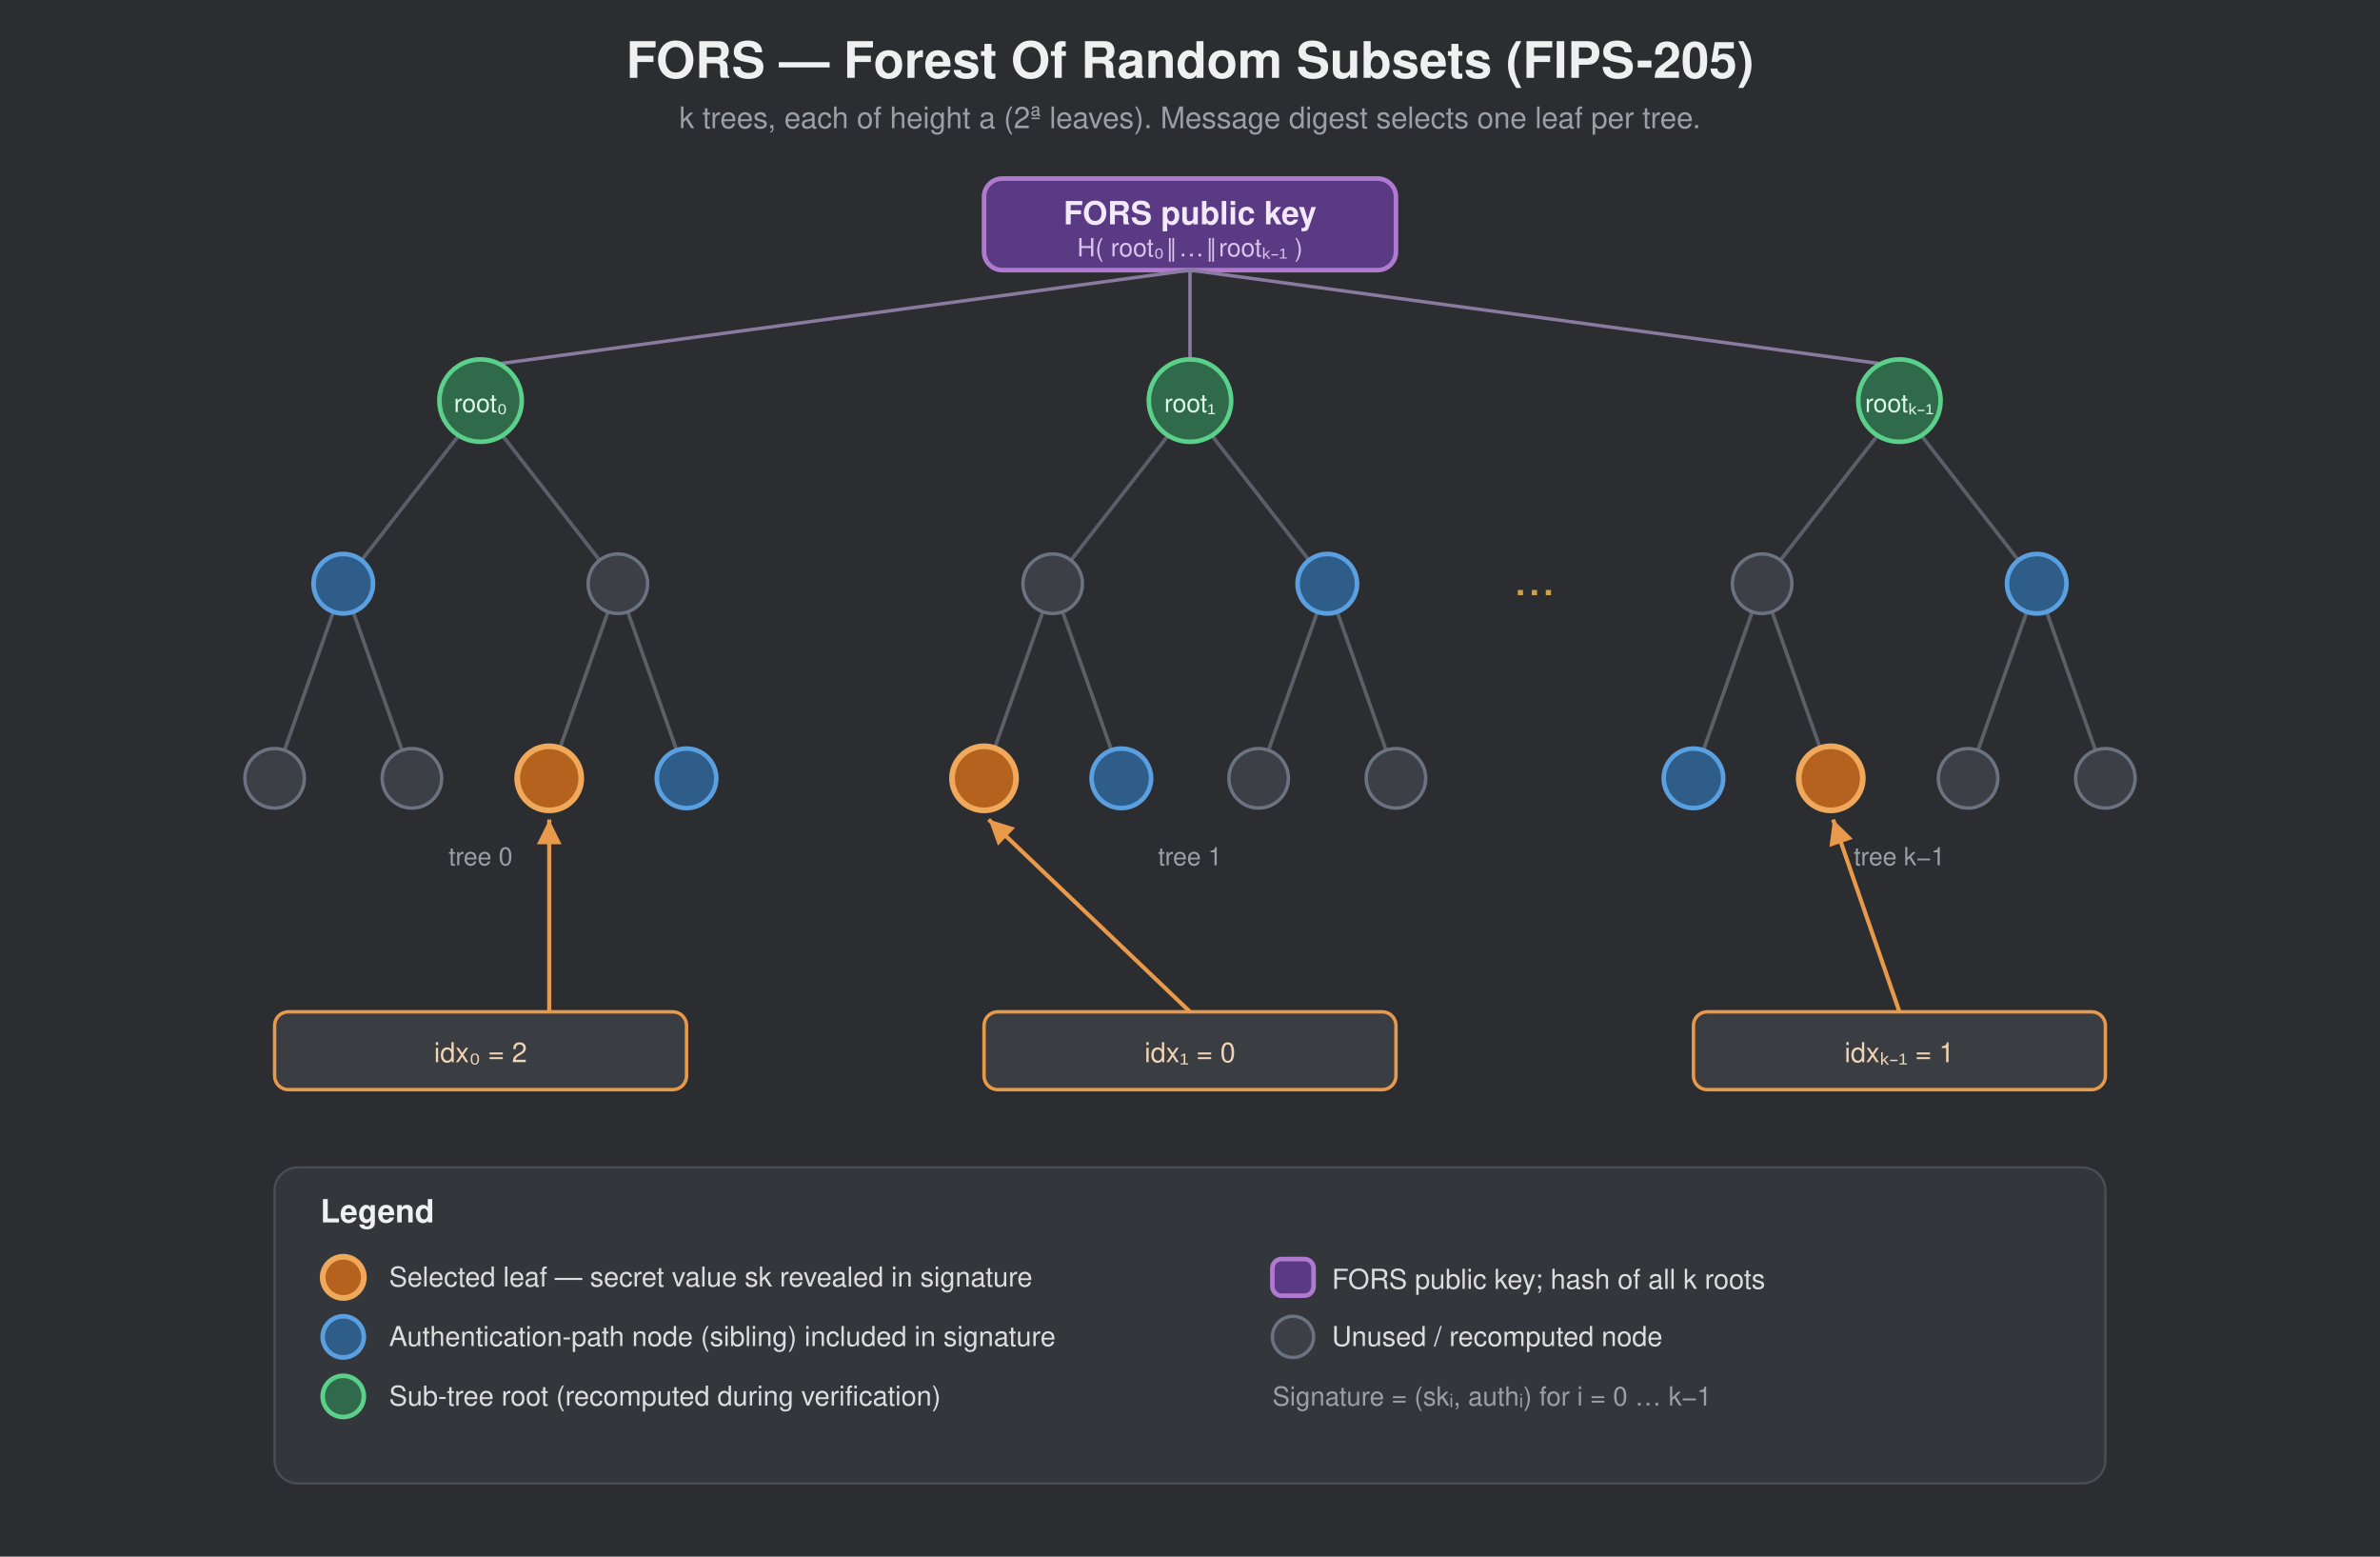
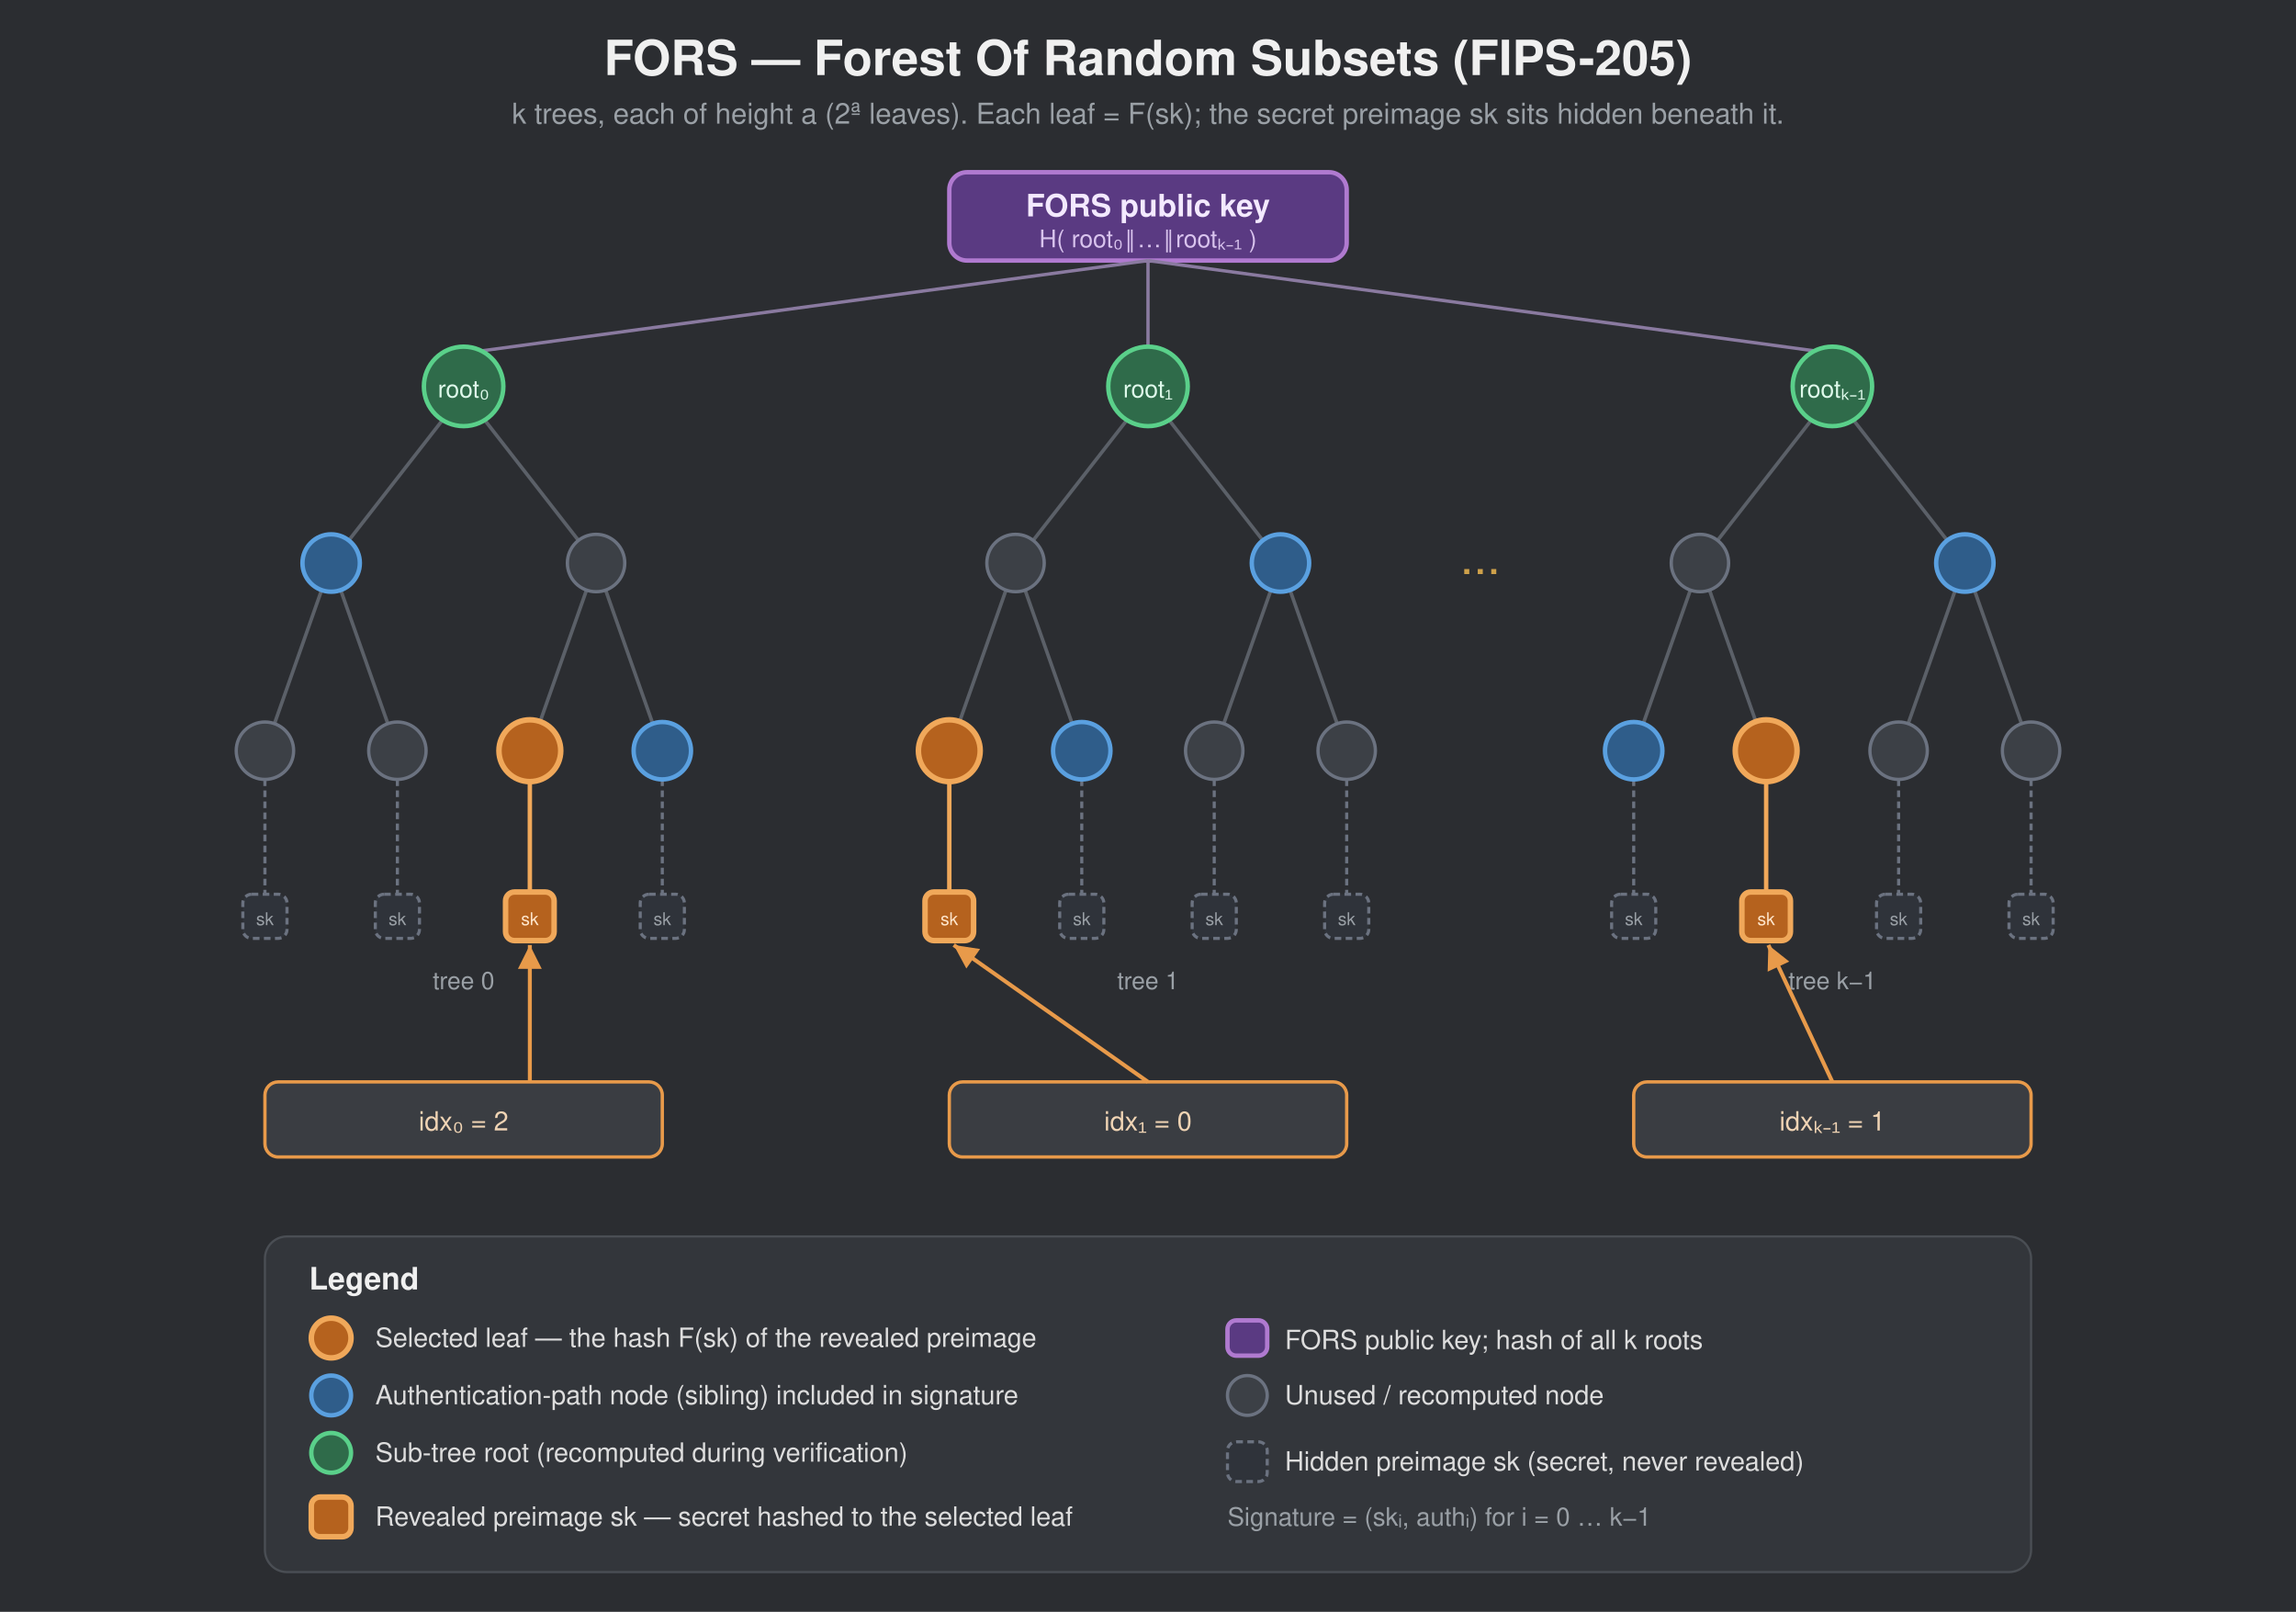
- <svg xmlns="http://www.w3.org/2000/svg" viewBox="0 0 1040 680" font-family="Segoe UI, Helvetica, Arial, sans-serif">
-   <rect x="0" y="0" width="1040" height="680" fill="#2b2d31" />
+ <svg xmlns="http://www.w3.org/2000/svg" viewBox="0 0 1040 730" font-family="Segoe UI, Helvetica, Arial, sans-serif">
+   <rect x="0" y="0" width="1040" height="730" fill="#2b2d31" />
  <defs>
    <marker id="arrow" markerWidth="9" markerHeight="9" refX="6" refY="3" orient="auto">
      <path d="M0,0 L6,3 L0,6 Z" fill="#e89a4a" />
    </marker>
  </defs>
  <text x="520" y="34" fill="#f0f0f0" font-size="22" font-weight="600" text-anchor="middle">FORS — Forest Of Random Subsets (FIPS-205)</text>
-   <text x="520" y="56" fill="#9aa0a6" font-size="13" text-anchor="middle">k trees, each of height a (2ª leaves). Message digest selects one leaf per tree.</text>
+   <text x="520" y="56" fill="#9aa0a6" font-size="13" text-anchor="middle">k trees, each of height a (2ª leaves). Each leaf = F(sk); the secret preimage sk sits hidden beneath it.</text>
  <rect x="430" y="78" width="180" height="40" rx="8" fill="#5a3a82" stroke="#b07ad0" stroke-width="2" />
  <text x="520" y="98" fill="#f3e9ff" font-size="14" font-weight="600" text-anchor="middle">FORS public key</text>
  <text x="520" y="112" fill="#d9c4ee" font-size="11" text-anchor="middle">H( root₀‖…‖rootₖ₋₁ )</text>
  <line x1="520" y1="118" x2="210" y2="160" stroke="#8a7aa0" stroke-width="1.5" />
  <line x1="520" y1="118" x2="520" y2="160" stroke="#8a7aa0" stroke-width="1.5" />
  <line x1="520" y1="118" x2="830" y2="160" stroke="#8a7aa0" stroke-width="1.5" />
  <g stroke="#5b6068" stroke-width="1.6">
    <line x1="210" y1="178" x2="150" y2="255" />
    <line x1="210" y1="178" x2="270" y2="255" />
    <line x1="150" y1="255" x2="120" y2="340" />
    <line x1="150" y1="255" x2="180" y2="340" />
    <line x1="270" y1="255" x2="240" y2="340" />
    <line x1="270" y1="255" x2="300" y2="340" />
    <line x1="520" y1="178" x2="460" y2="255" />
    <line x1="520" y1="178" x2="580" y2="255" />
    <line x1="460" y1="255" x2="430" y2="340" />
    <line x1="460" y1="255" x2="490" y2="340" />
    <line x1="580" y1="255" x2="550" y2="340" />
    <line x1="580" y1="255" x2="610" y2="340" />
    <line x1="830" y1="178" x2="770" y2="255" />
    <line x1="830" y1="178" x2="890" y2="255" />
    <line x1="770" y1="255" x2="740" y2="340" />
    <line x1="770" y1="255" x2="800" y2="340" />
    <line x1="890" y1="255" x2="860" y2="340" />
    <line x1="890" y1="255" x2="920" y2="340" />
+   </g>
+   <g>
+     <line x1="120" y1="353" x2="120" y2="405" stroke="#6b7280" stroke-width="1.4" stroke-dasharray="3 2" />
+     <line x1="180" y1="353" x2="180" y2="405" stroke="#6b7280" stroke-width="1.4" stroke-dasharray="3 2" />
+     <line x1="240" y1="354" x2="240" y2="405" stroke="#f0a85a" stroke-width="2" />
+     <line x1="300" y1="353" x2="300" y2="405" stroke="#6b7280" stroke-width="1.4" stroke-dasharray="3 2" />
+     <line x1="430" y1="354" x2="430" y2="405" stroke="#f0a85a" stroke-width="2" />
+     <line x1="490" y1="353" x2="490" y2="405" stroke="#6b7280" stroke-width="1.4" stroke-dasharray="3 2" />
+     <line x1="550" y1="353" x2="550" y2="405" stroke="#6b7280" stroke-width="1.4" stroke-dasharray="3 2" />
+     <line x1="610" y1="353" x2="610" y2="405" stroke="#6b7280" stroke-width="1.4" stroke-dasharray="3 2" />
+     <line x1="740" y1="353" x2="740" y2="405" stroke="#6b7280" stroke-width="1.4" stroke-dasharray="3 2" />
+     <line x1="800" y1="354" x2="800" y2="405" stroke="#f0a85a" stroke-width="2" />
+     <line x1="860" y1="353" x2="860" y2="405" stroke="#6b7280" stroke-width="1.4" stroke-dasharray="3 2" />
+     <line x1="920" y1="353" x2="920" y2="405" stroke="#6b7280" stroke-width="1.4" stroke-dasharray="3 2" />
  </g>
  <g>
    <circle cx="210" cy="175" r="18" fill="#2f6b4a" stroke="#5ad08a" stroke-width="2" />
    <circle cx="520" cy="175" r="18" fill="#2f6b4a" stroke="#5ad08a" stroke-width="2" />
    <circle cx="830" cy="175" r="18" fill="#2f6b4a" stroke="#5ad08a" stroke-width="2" />
    <text x="210" y="180" fill="#dffaeb" font-size="11" text-anchor="middle">root₀</text>
    <text x="520" y="180" fill="#dffaeb" font-size="11" text-anchor="middle">root₁</text>
    <text x="830" y="180" fill="#dffaeb" font-size="11" text-anchor="middle">rootₖ₋₁</text>
  </g>
  <g font-size="9" text-anchor="middle">
    <circle cx="150" cy="255" r="13" fill="#2f5d8a" stroke="#5aa0e0" stroke-width="2" />
    <circle cx="270" cy="255" r="13" fill="#3c4046" stroke="#6b7280" stroke-width="1.5" />
    <circle cx="460" cy="255" r="13" fill="#3c4046" stroke="#6b7280" stroke-width="1.5" />
    <circle cx="580" cy="255" r="13" fill="#2f5d8a" stroke="#5aa0e0" stroke-width="2" />
    <circle cx="770" cy="255" r="13" fill="#3c4046" stroke="#6b7280" stroke-width="1.5" />
    <circle cx="890" cy="255" r="13" fill="#2f5d8a" stroke="#5aa0e0" stroke-width="2" />
  </g>
  <g>
    <circle cx="120" cy="340" r="13" fill="#3c4046" stroke="#6b7280" stroke-width="1.5" />
    <circle cx="180" cy="340" r="13" fill="#3c4046" stroke="#6b7280" stroke-width="1.5" />
    <circle cx="240" cy="340" r="14" fill="#b5621e" stroke="#f0a85a" stroke-width="2.5" />
    <circle cx="300" cy="340" r="13" fill="#2f5d8a" stroke="#5aa0e0" stroke-width="2" />
    <circle cx="430" cy="340" r="14" fill="#b5621e" stroke="#f0a85a" stroke-width="2.5" />
    <circle cx="490" cy="340" r="13" fill="#2f5d8a" stroke="#5aa0e0" stroke-width="2" />
    <circle cx="550" cy="340" r="13" fill="#3c4046" stroke="#6b7280" stroke-width="1.5" />
    <circle cx="610" cy="340" r="13" fill="#3c4046" stroke="#6b7280" stroke-width="1.5" />
    <circle cx="740" cy="340" r="13" fill="#2f5d8a" stroke="#5aa0e0" stroke-width="2" />
    <circle cx="800" cy="340" r="14" fill="#b5621e" stroke="#f0a85a" stroke-width="2.5" />
    <circle cx="860" cy="340" r="13" fill="#3c4046" stroke="#6b7280" stroke-width="1.5" />
    <circle cx="920" cy="340" r="13" fill="#3c4046" stroke="#6b7280" stroke-width="1.5" />
  </g>
-   <text x="210" y="378" fill="#9aa0a6" font-size="11" text-anchor="middle">tree 0</text>
-   <text x="520" y="378" fill="#9aa0a6" font-size="11" text-anchor="middle">tree 1</text>
-   <text x="830" y="378" fill="#9aa0a6" font-size="11" text-anchor="middle">tree k−1</text>
+   <g font-size="8" text-anchor="middle">
+     <rect x="110" y="405" width="20" height="20" rx="4" fill="#2f333a" stroke="#6b7280" stroke-width="1.4" stroke-dasharray="3 2" />
+     <rect x="170" y="405" width="20" height="20" rx="4" fill="#2f333a" stroke="#6b7280" stroke-width="1.4" stroke-dasharray="3 2" />
+     <rect x="229" y="404" width="22" height="22" rx="4" fill="#b5621e" stroke="#f0a85a" stroke-width="2.5" />
+     <rect x="290" y="405" width="20" height="20" rx="4" fill="#2f333a" stroke="#6b7280" stroke-width="1.4" stroke-dasharray="3 2" />
+     <rect x="419" y="404" width="22" height="22" rx="4" fill="#b5621e" stroke="#f0a85a" stroke-width="2.5" />
+     <rect x="480" y="405" width="20" height="20" rx="4" fill="#2f333a" stroke="#6b7280" stroke-width="1.4" stroke-dasharray="3 2" />
+     <rect x="540" y="405" width="20" height="20" rx="4" fill="#2f333a" stroke="#6b7280" stroke-width="1.4" stroke-dasharray="3 2" />
+     <rect x="600" y="405" width="20" height="20" rx="4" fill="#2f333a" stroke="#6b7280" stroke-width="1.4" stroke-dasharray="3 2" />
+     <rect x="730" y="405" width="20" height="20" rx="4" fill="#2f333a" stroke="#6b7280" stroke-width="1.4" stroke-dasharray="3 2" />
+     <rect x="789" y="404" width="22" height="22" rx="4" fill="#b5621e" stroke="#f0a85a" stroke-width="2.5" />
+     <rect x="850" y="405" width="20" height="20" rx="4" fill="#2f333a" stroke="#6b7280" stroke-width="1.4" stroke-dasharray="3 2" />
+     <rect x="910" y="405" width="20" height="20" rx="4" fill="#2f333a" stroke="#6b7280" stroke-width="1.4" stroke-dasharray="3 2" />
+     <text x="120" y="419" fill="#9aa0a6">sk</text>
+     <text x="180" y="419" fill="#9aa0a6">sk</text>
+     <text x="240" y="419" fill="#ffe6cc">sk</text>
+     <text x="300" y="419" fill="#9aa0a6">sk</text>
+     <text x="430" y="419" fill="#ffe6cc">sk</text>
+     <text x="490" y="419" fill="#9aa0a6">sk</text>
+     <text x="550" y="419" fill="#9aa0a6">sk</text>
+     <text x="610" y="419" fill="#9aa0a6">sk</text>
+     <text x="740" y="419" fill="#9aa0a6">sk</text>
+     <text x="800" y="419" fill="#ffe6cc">sk</text>
+     <text x="860" y="419" fill="#9aa0a6">sk</text>
+     <text x="920" y="419" fill="#9aa0a6">sk</text>
+   </g>
+   <text x="210" y="448" fill="#9aa0a6" font-size="11" text-anchor="middle">tree 0</text>
+   <text x="520" y="448" fill="#9aa0a6" font-size="11" text-anchor="middle">tree 1</text>
+   <text x="830" y="448" fill="#9aa0a6" font-size="11" text-anchor="middle">tree k−1</text>
  <text x="670" y="265" fill="#cfa14a" font-size="22" text-anchor="middle">···</text>
  <g>
-     <rect x="120" y="442" width="180" height="34" rx="6" fill="#3a3d42" stroke="#e89a4a" stroke-width="1.5" />
-     <rect x="430" y="442" width="180" height="34" rx="6" fill="#3a3d42" stroke="#e89a4a" stroke-width="1.5" />
-     <rect x="740" y="442" width="180" height="34" rx="6" fill="#3a3d42" stroke="#e89a4a" stroke-width="1.5" />
-     <text x="210" y="464" fill="#f0d4b4" font-size="12" text-anchor="middle">idx₀ = 2</text>
-     <text x="520" y="464" fill="#f0d4b4" font-size="12" text-anchor="middle">idx₁ = 0</text>
-     <text x="830" y="464" fill="#f0d4b4" font-size="12" text-anchor="middle">idxₖ₋₁ = 1</text>
+     <rect x="120" y="490" width="180" height="34" rx="6" fill="#3a3d42" stroke="#e89a4a" stroke-width="1.5" />
+     <rect x="430" y="490" width="180" height="34" rx="6" fill="#3a3d42" stroke="#e89a4a" stroke-width="1.5" />
+     <rect x="740" y="490" width="180" height="34" rx="6" fill="#3a3d42" stroke="#e89a4a" stroke-width="1.5" />
+     <text x="210" y="512" fill="#f0d4b4" font-size="12" text-anchor="middle">idx₀ = 2</text>
+     <text x="520" y="512" fill="#f0d4b4" font-size="12" text-anchor="middle">idx₁ = 0</text>
+     <text x="830" y="512" fill="#f0d4b4" font-size="12" text-anchor="middle">idxₖ₋₁ = 1</text>
  </g>
-   <line x1="240" y1="442" x2="240" y2="358" stroke="#e89a4a" stroke-width="1.8" marker-end="url(#arrow)" />
-   <line x1="520" y1="442" x2="432" y2="358" stroke="#e89a4a" stroke-width="1.8" marker-end="url(#arrow)" />
-   <line x1="830" y1="442" x2="801" y2="358" stroke="#e89a4a" stroke-width="1.8" marker-end="url(#arrow)" />
-   <rect x="120" y="510" width="800" height="138" rx="10" fill="#33363b" stroke="#4a4e54" stroke-width="1" />
-   <text x="140" y="534" fill="#f0f0f0" font-size="14" font-weight="600">Legend</text>
-   <circle cx="150" cy="558" r="9" fill="#b5621e" stroke="#f0a85a" stroke-width="2.5" />
-   <text x="170" y="562" fill="#dddddd" font-size="12">Selected leaf — secret value sk revealed in signature</text>
-   <circle cx="150" cy="584" r="9" fill="#2f5d8a" stroke="#5aa0e0" stroke-width="2" />
-   <text x="170" y="588" fill="#dddddd" font-size="12">Authentication-path node (sibling) included in signature</text>
-   <circle cx="150" cy="610" r="9" fill="#2f6b4a" stroke="#5ad08a" stroke-width="2" />
-   <text x="170" y="614" fill="#dddddd" font-size="12">Sub-tree root (recomputed during verification)</text>
-   <rect x="556" y="550" width="18" height="16" rx="4" fill="#5a3a82" stroke="#b07ad0" stroke-width="2" />
-   <text x="582" y="563" fill="#dddddd" font-size="12">FORS public key; hash of all k roots</text>
-   <circle cx="565" cy="584" r="9" fill="#3c4046" stroke="#6b7280" stroke-width="1.5" />
-   <text x="582" y="588" fill="#dddddd" font-size="12">Unused / recomputed node</text>
-   <text x="556" y="614" fill="#9aa0a6" font-size="11.5">Signature = (skᵢ, authᵢ) for i = 0 … k−1</text>
+   <line x1="240" y1="490" x2="240" y2="428" stroke="#e89a4a" stroke-width="1.8" marker-end="url(#arrow)" />
+   <line x1="520" y1="490" x2="432" y2="428" stroke="#e89a4a" stroke-width="1.8" marker-end="url(#arrow)" />
+   <line x1="830" y1="490" x2="801" y2="428" stroke="#e89a4a" stroke-width="1.8" marker-end="url(#arrow)" />
+   <rect x="120" y="560" width="800" height="152" rx="10" fill="#33363b" stroke="#4a4e54" stroke-width="1" />
+   <text x="140" y="584" fill="#f0f0f0" font-size="14" font-weight="600">Legend</text>
+   <circle cx="150" cy="606" r="9" fill="#b5621e" stroke="#f0a85a" stroke-width="2.5" />
+   <text x="170" y="610" fill="#dddddd" font-size="12">Selected leaf — the hash F(sk) of the revealed preimage</text>
+   <circle cx="150" cy="632" r="9" fill="#2f5d8a" stroke="#5aa0e0" stroke-width="2" />
+   <text x="170" y="636" fill="#dddddd" font-size="12">Authentication-path node (sibling) included in signature</text>
+   <circle cx="150" cy="658" r="9" fill="#2f6b4a" stroke="#5ad08a" stroke-width="2" />
+   <text x="170" y="662" fill="#dddddd" font-size="12">Sub-tree root (recomputed during verification)</text>
+   <rect x="141" y="678" width="18" height="18" rx="4" fill="#b5621e" stroke="#f0a85a" stroke-width="2.5" />
+   <text x="170" y="691" fill="#dddddd" font-size="12">Revealed preimage sk — secret hashed to the selected leaf</text>
+   <rect x="556" y="598" width="18" height="16" rx="4" fill="#5a3a82" stroke="#b07ad0" stroke-width="2" />
+   <text x="582" y="611" fill="#dddddd" font-size="12">FORS public key; hash of all k roots</text>
+   <circle cx="565" cy="632" r="9" fill="#3c4046" stroke="#6b7280" stroke-width="1.5" />
+   <text x="582" y="636" fill="#dddddd" font-size="12">Unused / recomputed node</text>
+   <rect x="556" y="653" width="18" height="18" rx="4" fill="#2f333a" stroke="#6b7280" stroke-width="1.4" stroke-dasharray="3 2" />
+   <text x="582" y="666" fill="#dddddd" font-size="12">Hidden preimage sk (secret, never revealed)</text>
+   <text x="556" y="691" fill="#9aa0a6" font-size="11.5">Signature = (skᵢ, authᵢ) for i = 0 … k−1</text>
</svg>
